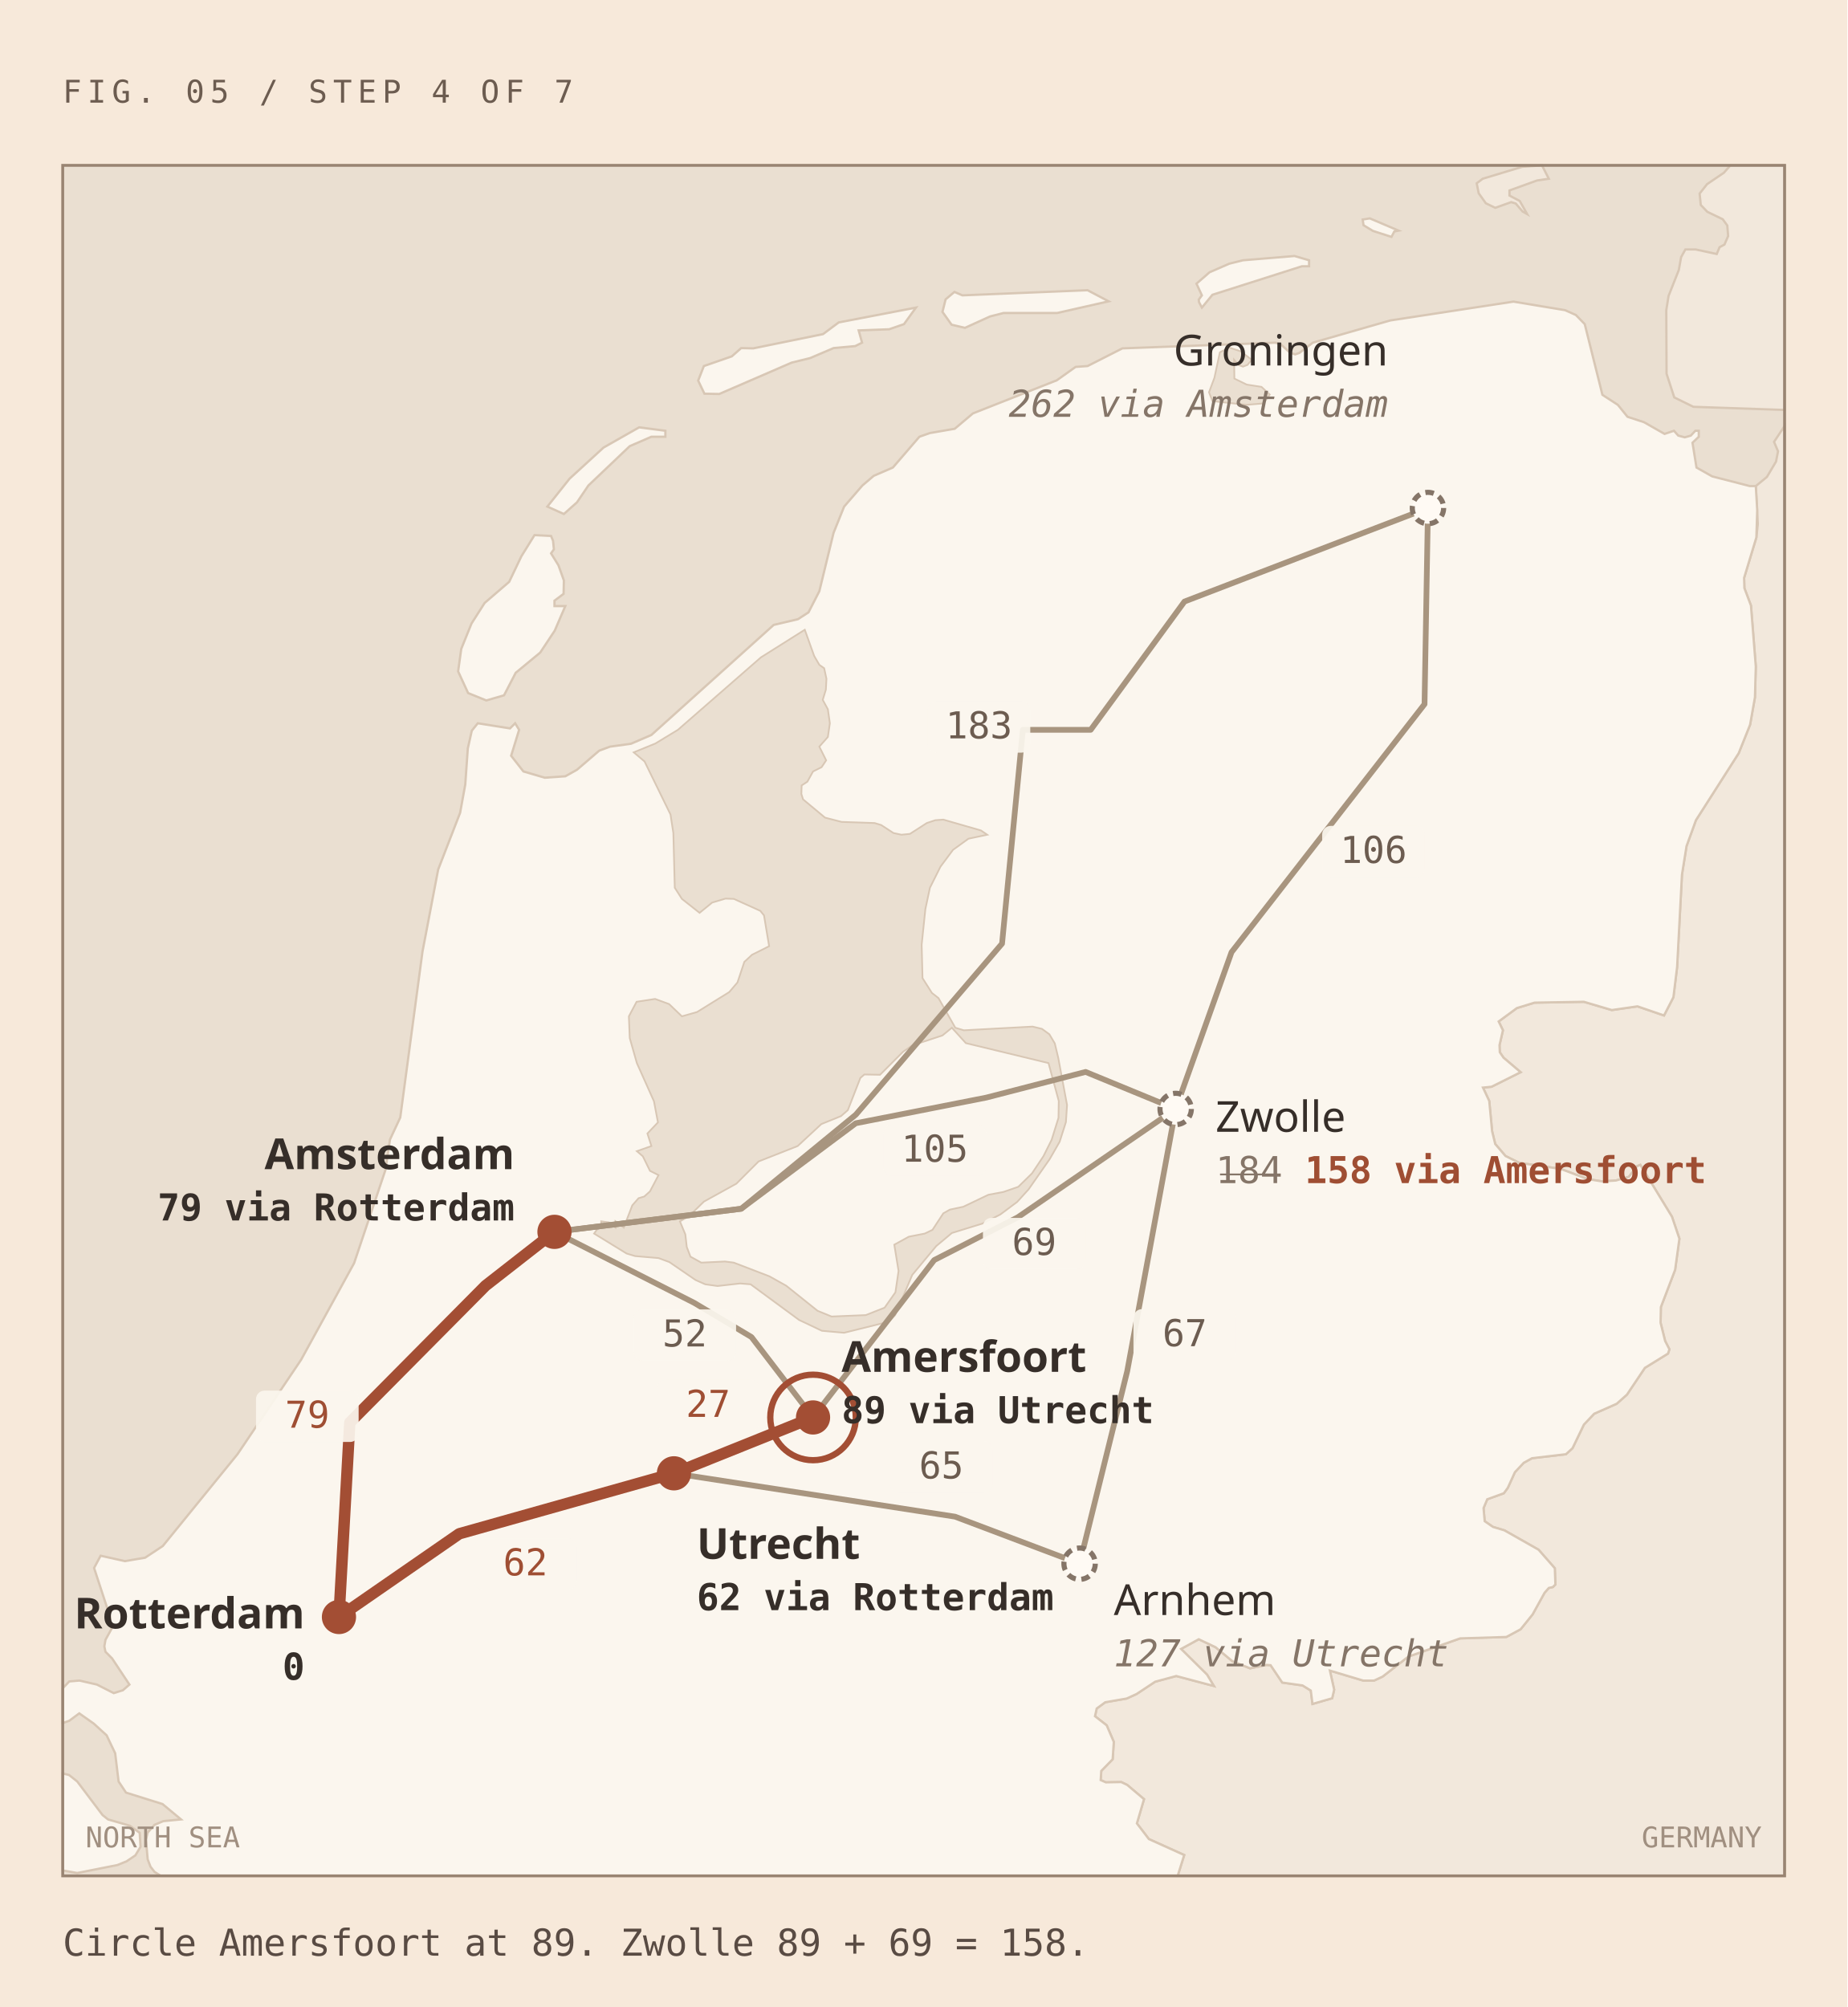
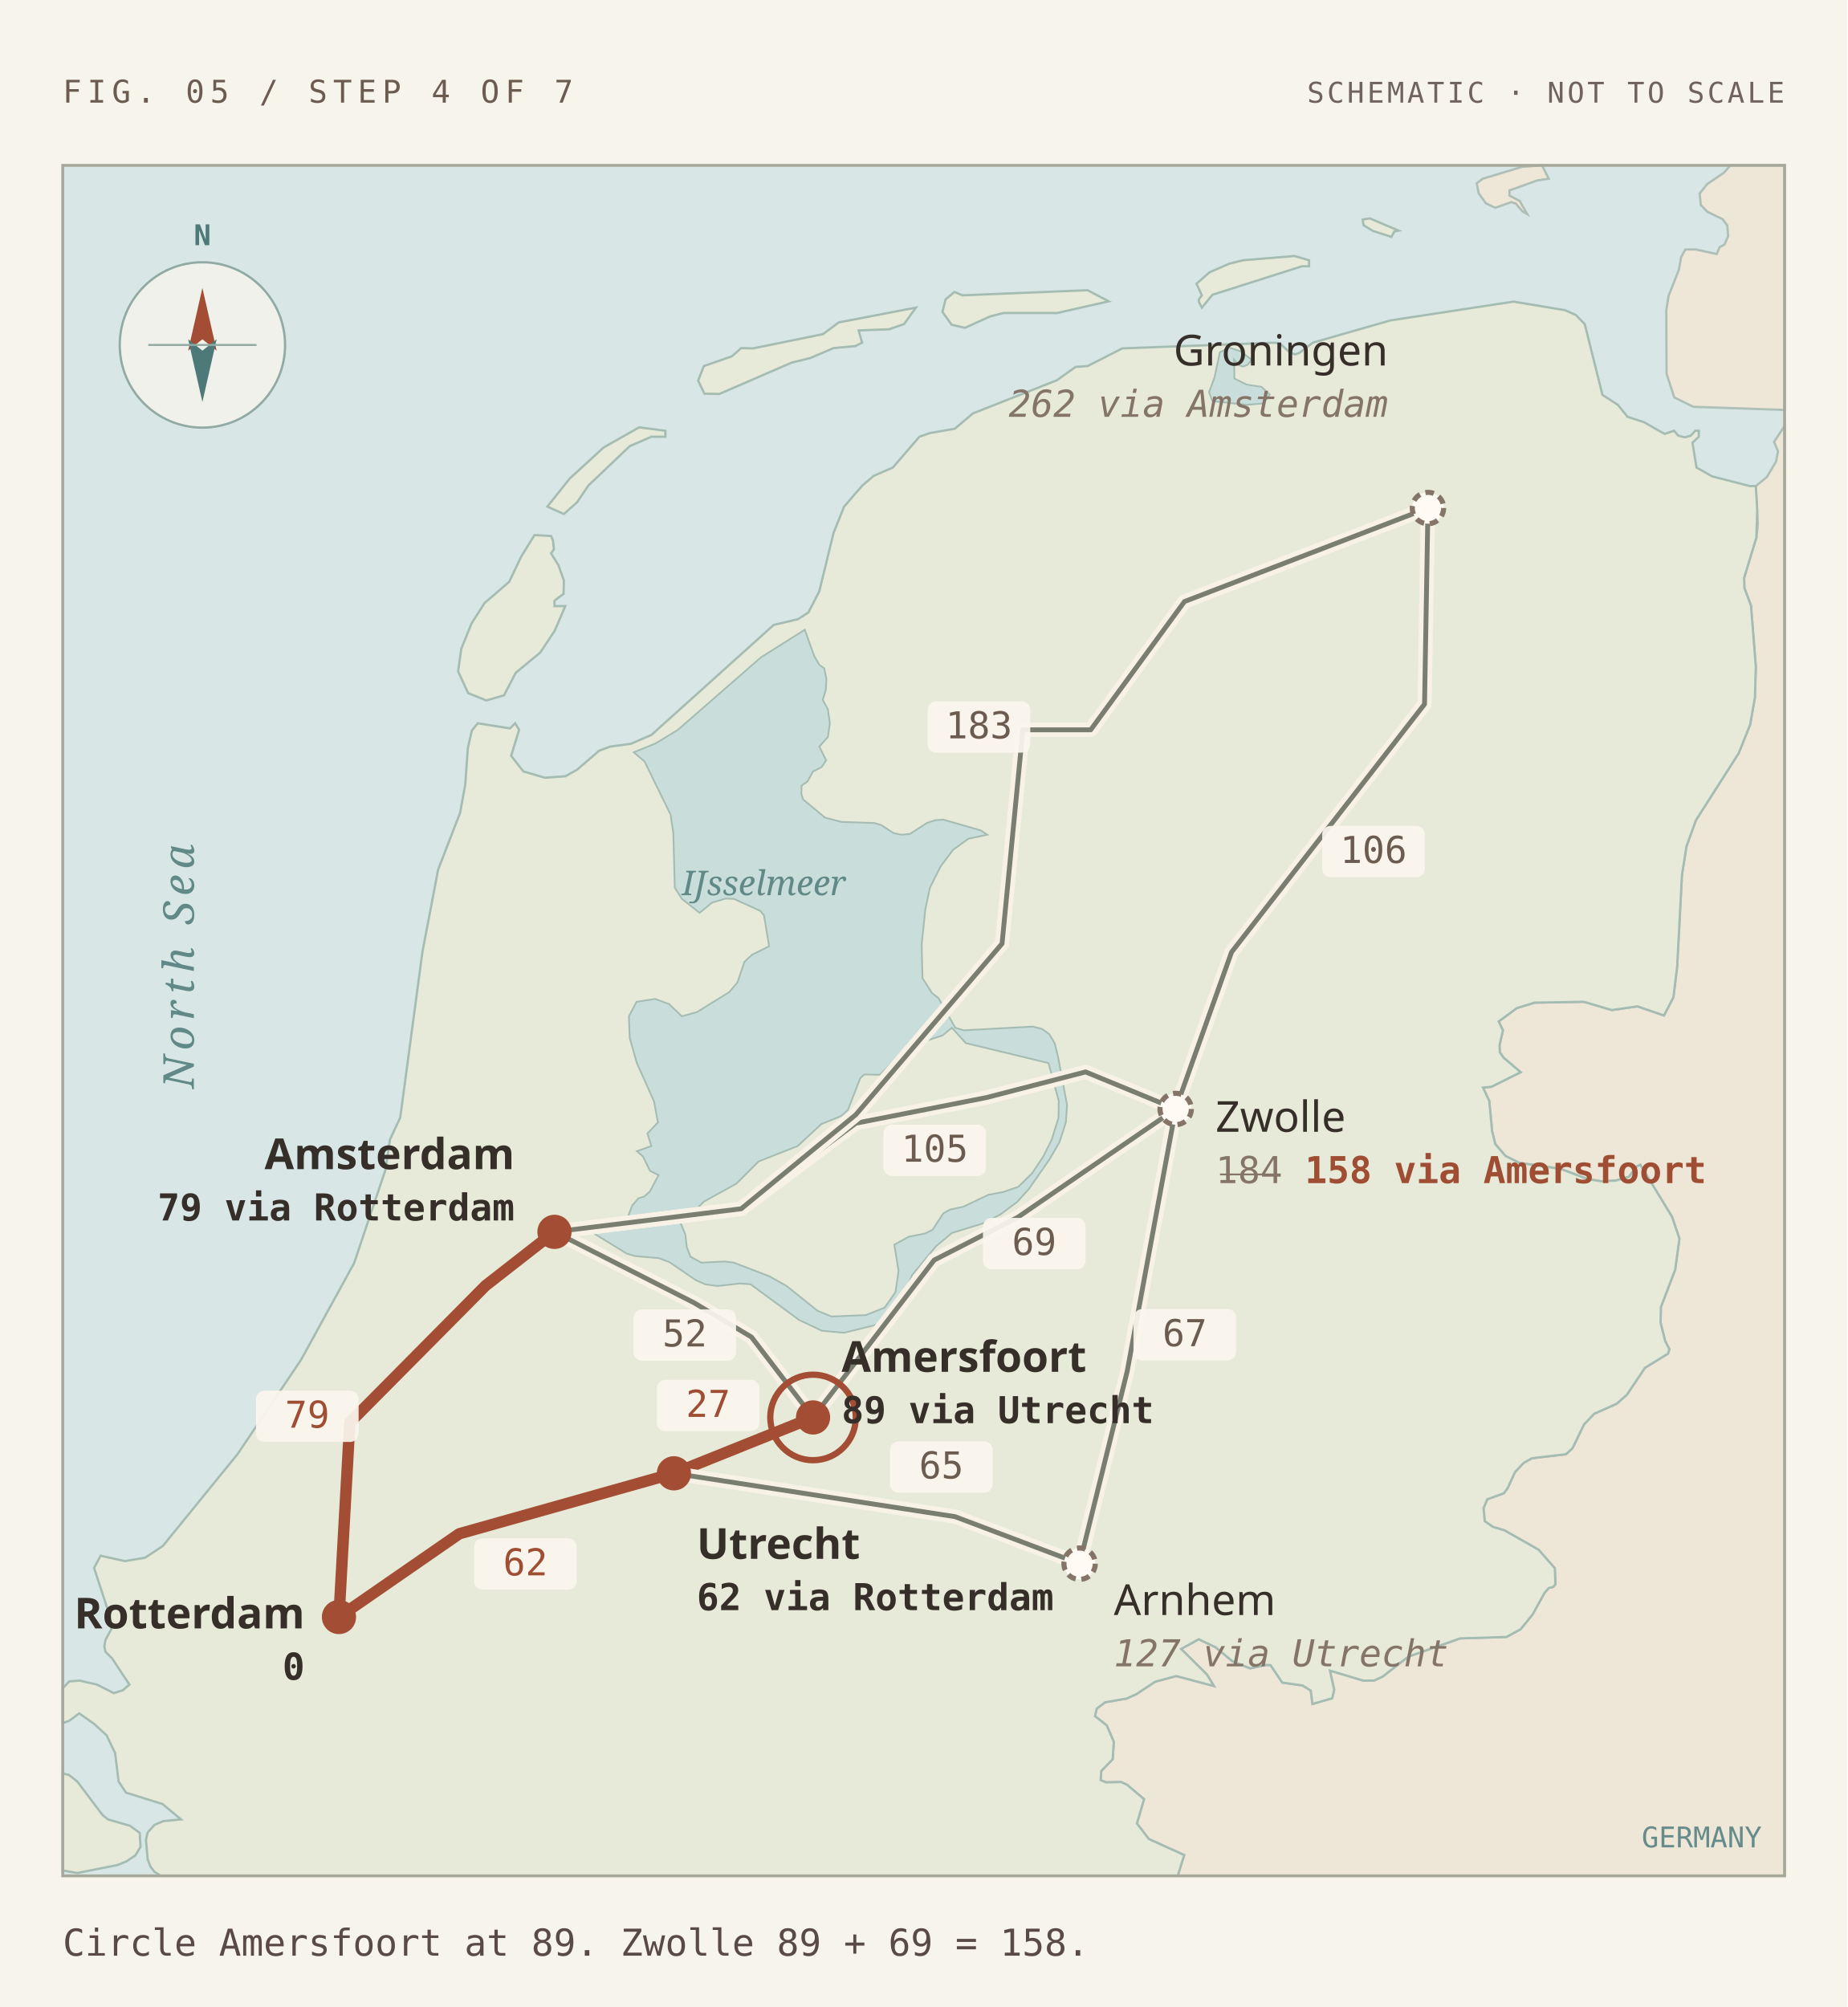
<svg xmlns="http://www.w3.org/2000/svg" viewBox="0 0 648 704" width="648" height="704" role="img" aria-labelledby="t d">
-   <rect width="648" height="704" fill="#f7e9da" />
-   <rect x="22" y="58" width="604" height="600" fill="#eadfd1" />
-   <path d="M413.3 657.4L415.4 650.7L403.0 645.1L398.8 639.6L401.3 631.1L395.4 626.1L393.3 625.1L387.9 625.2L386.1 624.4L386.3 621.2L390.3 617.1L390.7 611.0L388.2 605.2L384.1 602.0L384.7 599.3L387.7 597.1L395.2 595.8L398.7 594.2L405.2 589.9L412.6 587.9L425.8 591.4L423.4 587.4L414.3 578.4L420.5 575.0L426.4 577.8L432.3 582.7L438.5 585.2L444.2 584.0L445.7 584.1L449.8 590.2L456.9 591.2L459.8 593.0L460.4 597.7L467.3 595.7L468.0 592.7L466.5 586.0L478.2 589.5L482.0 589.5L485.0 588.1L494.0 581.1L512.2 574.7L528.4 574.2L533.4 571.5L537.6 566.3L541.8 558.7L543.3 557.0L544.7 556.7L545.6 555.8L545.4 550.1L539.7 543.6L527.7 536.8L523.7 535.6L520.8 533.6L520.4 529.0L521.7 525.9L527.5 523.8L528.9 521.9L531.4 516.4L534.5 513.1L537.4 511.5L549.3 510.1L551.6 508.0L555.6 499.7L559.2 495.9L567.1 492.4L570.7 489.2L577.0 479.8L585.1 474.8L585.6 473.3L584.1 470.4L582.5 464.0L582.6 458.5L587.6 445.4L589.1 434.5L586.5 426.8L575.4 408.6L574.2 409.1L571.4 412.8L566.8 414.1L562.0 414.4L556.9 413.6L547.4 410.0L532.9 407.9L528.1 405.5L524.5 401.3L523.4 396.8L522.4 386.2L520.2 381.5L523.2 381.2L533.4 376.1L527.4 371.0L526.1 369.1L526.0 366.6L527.2 361.4L525.7 358.3L532.1 353.6L538.3 351.7L555.6 351.4L565.4 354.3L574.4 353.0L583.7 356.2L587.0 349.8L588.3 339.2L590.0 306.8L591.6 296.8L594.9 287.7L609.9 264.2L613.9 254.2L615.6 244.6L615.9 233.8L614.2 212.4L611.9 206.3L611.8 202.7L616.1 188.5L616.6 183.8L615.9 170.5L619.8 167.3L623.0 161.9L623.7 158.3L622.3 155.0L626.0 149.4L626.0 658.0L413.1 658.0L413.3 657.4ZM594.0 142.7L587.3 139.4L584.6 131.1L584.5 108.8L585.3 103.8L588.9 94.7L589.7 90.2L591.2 87.5L594.8 87.5L602.2 89.1L603.2 86.7L604.9 85.8L606.2 82.8L605.9 79.1L604.3 76.9L598.9 74.3L596.6 71.9L596.2 67.9L598.8 64.6L604.7 60.6L607.0 58.0L626.0 58.0L626.0 143.8L594.0 142.7ZM539.2 63.3L529.5 66.8L529.5 68.6L533.1 70.5L535.7 75.1L534.1 74.2L531.7 71.4L530.1 70.9L524.5 72.9L521.2 71.3L518.7 67.8L518.0 64.3L520.1 62.7L534.0 58.5L540.9 58.0L543.3 62.7L539.2 63.3Z" fill="#f2e8dc" stroke="#d8c7b5" stroke-width="0.8" />
-   <path d="M616.4 179.0L616.1 188.5L611.8 202.7L611.9 206.3L614.2 212.4L615.9 233.8L615.6 244.6L613.9 254.2L609.9 264.2L594.9 287.7L591.6 296.8L590.0 306.8L588.3 339.2L587.0 349.8L583.7 356.2L574.4 353.0L565.4 354.3L555.6 351.4L538.3 351.7L532.1 353.6L525.7 358.3L527.2 361.4L526.0 366.6L526.1 369.1L527.4 371.0L533.4 376.1L523.2 381.2L520.2 381.5L522.4 386.2L523.4 396.8L524.5 401.3L528.1 405.5L532.9 407.9L547.4 410.0L556.9 413.6L562.0 414.4L566.8 414.1L571.4 412.8L574.2 409.1L575.4 408.6L586.5 426.8L589.1 434.5L587.6 445.4L582.6 458.5L582.5 464.0L584.1 470.4L585.6 473.3L585.1 474.8L577.0 479.8L570.7 489.2L567.1 492.4L559.2 495.9L555.6 499.7L551.6 508.0L549.3 510.1L537.4 511.5L534.5 513.1L531.4 516.4L528.9 521.9L527.5 523.8L521.7 525.9L520.4 529.0L520.8 533.6L523.7 535.6L527.7 536.8L539.7 543.6L545.4 550.1L545.6 555.8L544.7 556.7L543.3 557.0L541.8 558.7L537.6 566.3L533.4 571.5L528.4 574.2L512.2 574.7L494.0 581.1L485.0 588.1L482.0 589.5L478.2 589.5L466.5 586.0L468.0 592.7L467.3 595.7L460.4 597.7L459.8 593.0L456.9 591.2L449.8 590.2L445.7 584.1L444.2 584.0L438.5 585.2L432.3 582.7L426.4 577.8L420.5 575.0L414.3 578.4L423.4 587.4L425.8 591.4L412.6 587.9L405.2 589.9L398.7 594.2L395.2 595.8L387.7 597.1L384.7 599.3L384.1 602.0L388.2 605.2L390.7 611.0L390.3 617.1L386.3 621.2L386.1 624.4L387.9 625.2L393.3 625.1L395.4 626.1L401.3 631.1L398.8 639.6L403.0 645.1L415.4 650.7L413.1 658.0L56.4 658.0L54.2 656.6L52.8 654.8L51.8 652.2L51.2 645.3L51.8 642.8L54.2 640.1L57.3 638.8L63.5 638.2L57.0 632.8L44.2 628.8L41.6 624.9L40.4 615.0L37.4 608.7L32.9 604.6L27.8 601.0L24.3 603.6L22.0 604.4L22.0 592.2L24.3 589.8L27.9 589.5L34.0 590.9L39.9 593.9L43.1 592.9L45.4 590.9L39.3 581.7L37.0 579.4L36.6 577.5L37.0 575.2L39.1 571.4L38.5 566.8L33.0 550.0L35.3 545.7L43.8 547.6L50.9 546.4L57.1 542.3L83.3 510.1L105.6 477.0L124.2 443.1L135.2 410.4L136.8 399.7L140.4 392.0L148.2 333.8L153.7 305.0L161.4 285.1L163.2 275.2L164.1 262.5L165.5 256.3L167.6 253.7L178.9 255.5L180.7 253.7L182.1 256.0L179.3 265.1L183.6 270.6L191.1 272.8L198.3 272.3L202.4 270.0L210.2 263.3L214.0 261.9L221.3 260.9L228.5 257.8L271.4 219.2L279.9 217.2L283.6 214.8L287.4 207.4L292.4 186.9L296.1 177.7L302.5 170.3L306.5 166.9L313.2 164.0L322.5 153.2L326.2 151.9L334.9 150.4L341.3 145.0L370.7 133.4L377.3 128.7L381.5 128.4L393.7 122.2L447.4 120.2L449.3 120.8L452.5 123.7L454.3 124.3L455.8 123.8L460.5 120.2L487.7 112.4L530.9 105.8L549.0 108.8L552.8 110.5L555.9 113.7L562.1 138.5L567.5 142.0L570.9 146.2L576.7 148.1L583.9 152.2L587.2 151.1L588.7 152.8L591.0 153.4L593.1 152.8L594.7 151.1L595.9 151.1L595.9 153.2L593.7 155.3L595.1 164.0L600.6 167.1L613.8 170.5L615.9 170.5L616.4 179.0ZM45.5 640.4L49.0 642.9L49.3 647.8L47.5 650.8L44.4 652.9L41.2 654.2L27.1 657.0L22.0 656.1L22.0 622.1L24.2 622.6L27.1 624.9L36.0 636.7L37.9 638.2L45.5 640.4ZM194.5 212.6L198.3 212.6L194.6 221.2L189.5 228.9L180.9 236.0L176.8 243.9L170.6 245.7L164.2 243.1L160.7 235.5L161.8 227.6L165.4 218.7L170.0 211.5L178.6 204.1L182.9 195.1L187.5 187.7L193.3 188.0L194.0 189.7L194.3 192.7L193.3 194.1L195.9 198.3L197.8 203.6L197.7 208.3L194.5 210.7L194.5 212.6ZM199.8 167.9L211.7 157.0L224.2 149.9L233.4 151.1L233.4 153.2L228.5 153.2L220.9 156.5L206.4 170.3L202.4 176.2L197.8 180.3L192.0 177.7L199.8 167.9ZM294.2 113.1L321.3 107.9L317.1 113.7L311.9 115.5L301.2 115.9L302.4 120.2L300.0 121.4L292.4 122.1L284.2 125.6L277.7 127.2L252.3 138.2L247.1 138.1L244.9 133.5L246.9 128.4L256.7 125.0L260.0 122.1L264.2 122.2L288.7 117.2L294.2 113.1ZM381.5 101.8L388.9 105.7L370.8 109.8L352.0 109.8L347.3 111.0L338.5 115.0L333.8 113.9L330.6 109.4L331.7 105.0L334.8 102.4L337.6 103.6L381.5 101.8ZM454.1 89.8L459.2 91.3L459.2 93.4L456.7 93.4L425.3 103.4L421.6 107.9L420.6 106.0L420.5 105.1L421.6 103.6L419.7 99.5L424.3 95.5L431.2 92.5L436.0 91.3L454.1 89.8ZM480.5 76.6L490.6 80.9L489.1 81.2L488.1 83.1L481.6 81.0L478.3 79.0L478.0 77.0L480.5 76.6Z" fill="#fbf6ee" stroke="#d8c7b5" stroke-width="0.8" />
-   <path d="M442.5 135.7L445.4 138.4L443.2 141.5L437.3 142.0L425.3 140.7L424.1 137.6L426.0 132.5L427.9 123.6L431.1 121.9L435.1 123.2L439.1 126.2L437.6 128.0L436.0 128.6L434.4 128.0L432.9 126.2L433.0 132.8L437.3 134.9L442.5 135.7ZM374.3 387.6L373.9 393.6L371.7 400.5L368.2 406.6L360.8 417.2L356.8 421.6L350.9 426.0L344.6 429.2L333.9 432.5L328.4 437.1L320.0 447.2L314.0 461.3L311.8 463.6L296.1 467.5L288.3 466.8L280.3 463.0L263.3 450.5L259.6 450.2L251.7 451.1L247.4 450.5L244.0 449.0L234.8 442.7L231.0 441.3L222.8 440.6L219.8 439.7L208.4 432.7L209.4 431.3L210.9 430.6L210.9 428.4L213.6 428.8L215.9 430.6L215.9 428.4L218.8 430.6L221.8 422.8L224.0 420.3L226.0 419.7L228.0 417.9L231.0 412.2L228.0 410.7L225.5 405.6L223.4 403.8L228.5 402.0L227.1 397.6L230.8 393.7L229.4 386.3L223.4 372.9L220.9 364.1L220.6 356.5L223.3 351.4L229.8 350.4L234.7 352.2L239.2 356.5L244.5 355.0L255.8 348.0L258.7 344.6L261.1 337.4L263.8 334.9L269.8 331.9L268.0 321.1L266.7 319.5L257.4 315.3L254.5 315.2L249.8 316.6L245.4 320.2L239.2 315.3L236.7 311.4L236.2 292.2L235.2 285.7L226.1 267.1L222.3 263.9L229.9 260.8L237.8 256.0L266.9 230.6L282.3 220.9L285.6 230.1L287.4 233.2L289.1 234.4L289.9 238.1L289.7 241.9L288.6 245.5L290.4 248.8L291.1 253.7L290.4 258.5L287.4 261.9L289.8 266.7L288.2 269.1L285.2 270.6L283.2 274.2L281.2 275.5L281.1 278.5L281.7 280.4L289.4 286.8L295.2 288.3L306.8 288.7L309.1 289.4L313.4 292.2L316.2 292.8L319.2 292.5L325.1 288.7L328.1 287.7L330.9 287.5L344.1 291.3L346.3 292.8L339.7 294.2L334.3 298.1L329.9 304.0L326.2 311.4L324.6 318.9L323.3 331.4L323.6 343.1L326.9 348.3L329.2 350.1L335.1 360.5L338.1 361.4L362.2 360.1L365.5 360.9L368.1 362.8L370.0 366.0L371.2 371.0L374.3 387.6ZM371.4 386.2L367.8 372.9L338.8 365.9L333.9 360.5L330.6 363.2L320.0 366.7L316.8 368.9L308.7 377.0L303.2 376.9L301.8 378.1L297.4 389.4L295.0 391.5L288.1 394.3L279.8 402.0L266.1 407.4L258.3 415.2L246.9 421.5L241.7 426.6L238.5 428.4L240.4 433.0L240.9 437.4L242.2 440.8L246.0 442.9L254.3 442.5L257.4 442.9L269.9 447.7L275.8 451.0L286.8 459.8L291.7 461.8L303.7 461.3L310.3 458.7L314.1 453.3L315.2 445.8L313.7 436.6L318.8 433.8L324.4 432.7L327.1 431.4L330.9 425.6L333.2 424.3L337.9 423.3L346.7 419.1L352.0 418.1L357.2 416.3L362.0 411.6L366.0 405.6L368.9 399.8L371.3 392.1L371.4 386.2Z" fill="#eadfd1" stroke="#d8c7b5" stroke-width="0.6" />
-   <rect x="22" y="58" width="604" height="600" fill="none" stroke="#998472" stroke-width="1" />
+   <defs>
+     <pattern id="sea-lines" width="64" height="34" patternUnits="userSpaceOnUse">
+       <rect x="22" y="58" width="604" height="600" fill="url(#sea-lines)" clip-path="url(#map-window)" />
+       <path d="M-6 17 Q 10 12 26 17 T 58 17 T 90 17" fill="none" stroke="#8cb3b3" stroke-width="0.7" opacity="0.23" />
+     </pattern>
+     <clipPath id="map-window">
+       <rect x="22" y="58" width="604" height="600" />
+     </clipPath>
+   </defs>
+   <rect width="648" height="704" fill="#f7f4ec" />
+   <rect x="22" y="58" width="604" height="600" fill="#d8e7e5" />
+   <path d="M413.3 657.4L415.4 650.7L403.0 645.1L398.8 639.6L401.3 631.1L395.4 626.1L393.3 625.1L387.9 625.2L386.1 624.4L386.3 621.2L390.3 617.1L390.7 611.0L388.2 605.2L384.1 602.0L384.7 599.3L387.7 597.1L395.2 595.8L398.7 594.2L405.2 589.9L412.6 587.9L425.8 591.4L423.4 587.4L414.3 578.4L420.5 575.0L426.4 577.8L432.3 582.7L438.5 585.2L444.2 584.0L445.7 584.1L449.8 590.2L456.9 591.2L459.8 593.0L460.4 597.7L467.3 595.7L468.0 592.7L466.5 586.0L478.2 589.5L482.0 589.5L485.0 588.1L494.0 581.1L512.2 574.7L528.4 574.2L533.4 571.5L537.6 566.3L541.8 558.7L543.3 557.0L544.7 556.7L545.6 555.8L545.4 550.1L539.7 543.6L527.7 536.8L523.7 535.6L520.8 533.6L520.4 529.0L521.7 525.9L527.5 523.8L528.9 521.9L531.4 516.4L534.5 513.1L537.4 511.5L549.3 510.1L551.6 508.0L555.6 499.7L559.2 495.9L567.1 492.4L570.7 489.2L577.0 479.8L585.1 474.8L585.6 473.3L584.1 470.4L582.5 464.0L582.6 458.5L587.6 445.4L589.1 434.5L586.5 426.8L575.4 408.6L574.2 409.1L571.4 412.8L566.8 414.1L562.0 414.4L556.9 413.6L547.4 410.0L532.9 407.9L528.1 405.5L524.5 401.3L523.4 396.8L522.4 386.2L520.2 381.5L523.2 381.2L533.4 376.1L527.4 371.0L526.1 369.1L526.0 366.6L527.2 361.4L525.7 358.3L532.1 353.6L538.3 351.7L555.6 351.4L565.4 354.3L574.4 353.0L583.7 356.2L587.0 349.8L588.3 339.2L590.0 306.8L591.6 296.8L594.9 287.7L609.9 264.2L613.9 254.2L615.6 244.6L615.9 233.8L614.2 212.4L611.9 206.3L611.8 202.7L616.1 188.5L616.6 183.8L615.9 170.5L619.8 167.3L623.0 161.9L623.7 158.3L622.3 155.0L626.0 149.4L626.0 658.0L413.1 658.0L413.3 657.4ZM594.0 142.7L587.3 139.4L584.6 131.1L584.5 108.8L585.3 103.8L588.9 94.7L589.7 90.2L591.2 87.5L594.8 87.5L602.2 89.1L603.2 86.7L604.9 85.8L606.2 82.8L605.9 79.1L604.3 76.9L598.9 74.3L596.6 71.9L596.2 67.9L598.8 64.6L604.7 60.6L607.0 58.0L626.0 58.0L626.0 143.8L594.0 142.7ZM539.2 63.3L529.5 66.8L529.5 68.6L533.1 70.5L535.7 75.1L534.1 74.2L531.7 71.4L530.1 70.9L524.5 72.9L521.2 71.3L518.7 67.8L518.0 64.3L520.1 62.7L534.0 58.5L540.9 58.0L543.3 62.7L539.2 63.3Z" fill="#eee6d6" stroke="#aebfb7" stroke-width="0.8" />
+   <path d="M616.4 179.0L616.1 188.5L611.8 202.7L611.9 206.3L614.2 212.4L615.9 233.8L615.6 244.6L613.9 254.2L609.9 264.2L594.9 287.7L591.6 296.8L590.0 306.8L588.3 339.2L587.0 349.8L583.7 356.2L574.4 353.0L565.4 354.3L555.6 351.4L538.3 351.7L532.1 353.6L525.7 358.3L527.2 361.4L526.0 366.6L526.1 369.1L527.4 371.0L533.4 376.1L523.2 381.2L520.2 381.5L522.4 386.2L523.4 396.8L524.5 401.3L528.1 405.5L532.9 407.9L547.4 410.0L556.9 413.6L562.0 414.4L566.8 414.1L571.4 412.8L574.2 409.1L575.4 408.6L586.5 426.8L589.1 434.5L587.6 445.4L582.6 458.5L582.5 464.0L584.1 470.4L585.6 473.3L585.1 474.8L577.0 479.8L570.7 489.2L567.1 492.4L559.2 495.9L555.6 499.7L551.6 508.0L549.3 510.1L537.4 511.5L534.5 513.1L531.4 516.4L528.9 521.9L527.5 523.8L521.7 525.9L520.4 529.0L520.8 533.6L523.7 535.6L527.7 536.8L539.7 543.6L545.4 550.1L545.6 555.8L544.7 556.7L543.3 557.0L541.8 558.7L537.6 566.3L533.4 571.5L528.4 574.2L512.2 574.7L494.0 581.1L485.0 588.1L482.0 589.5L478.2 589.5L466.5 586.0L468.0 592.7L467.3 595.7L460.4 597.7L459.8 593.0L456.9 591.2L449.8 590.2L445.7 584.1L444.2 584.0L438.5 585.2L432.3 582.7L426.4 577.8L420.5 575.0L414.3 578.4L423.4 587.4L425.8 591.4L412.6 587.9L405.2 589.9L398.7 594.2L395.2 595.8L387.7 597.1L384.7 599.3L384.1 602.0L388.2 605.2L390.7 611.0L390.3 617.1L386.3 621.2L386.1 624.4L387.9 625.2L393.3 625.1L395.4 626.1L401.3 631.1L398.8 639.6L403.0 645.1L415.4 650.7L413.1 658.0L56.4 658.0L54.2 656.6L52.8 654.8L51.8 652.2L51.2 645.3L51.8 642.8L54.2 640.1L57.3 638.8L63.5 638.2L57.0 632.8L44.2 628.8L41.6 624.9L40.4 615.0L37.4 608.7L32.9 604.6L27.8 601.0L24.3 603.6L22.0 604.4L22.0 592.2L24.3 589.8L27.9 589.5L34.0 590.9L39.9 593.9L43.1 592.9L45.4 590.9L39.3 581.7L37.0 579.4L36.6 577.5L37.0 575.2L39.1 571.4L38.5 566.8L33.0 550.0L35.3 545.7L43.8 547.6L50.9 546.4L57.1 542.3L83.3 510.1L105.6 477.0L124.2 443.1L135.2 410.4L136.8 399.7L140.4 392.0L148.2 333.8L153.7 305.0L161.4 285.1L163.2 275.2L164.1 262.5L165.5 256.3L167.6 253.7L178.9 255.5L180.7 253.7L182.1 256.0L179.3 265.1L183.6 270.6L191.1 272.8L198.3 272.3L202.4 270.0L210.2 263.3L214.0 261.9L221.3 260.9L228.5 257.8L271.4 219.2L279.9 217.2L283.6 214.8L287.4 207.4L292.4 186.9L296.1 177.7L302.5 170.3L306.5 166.9L313.2 164.0L322.5 153.2L326.2 151.9L334.9 150.4L341.3 145.0L370.7 133.4L377.3 128.7L381.5 128.4L393.7 122.2L447.4 120.2L449.3 120.8L452.5 123.7L454.3 124.3L455.8 123.8L460.5 120.2L487.7 112.4L530.9 105.8L549.0 108.8L552.8 110.5L555.9 113.7L562.1 138.5L567.5 142.0L570.9 146.2L576.7 148.1L583.9 152.2L587.2 151.1L588.7 152.8L591.0 153.4L593.1 152.8L594.7 151.1L595.9 151.1L595.9 153.2L593.7 155.3L595.1 164.0L600.6 167.1L613.8 170.5L615.9 170.5L616.4 179.0ZM45.5 640.4L49.0 642.9L49.3 647.8L47.5 650.8L44.4 652.9L41.2 654.2L27.1 657.0L22.0 656.1L22.0 622.1L24.2 622.6L27.1 624.9L36.0 636.7L37.9 638.2L45.5 640.4ZM194.5 212.6L198.3 212.6L194.6 221.2L189.5 228.9L180.9 236.0L176.8 243.9L170.6 245.7L164.2 243.1L160.7 235.5L161.8 227.6L165.4 218.7L170.0 211.5L178.6 204.1L182.9 195.1L187.5 187.7L193.3 188.0L194.0 189.7L194.3 192.7L193.3 194.1L195.9 198.3L197.8 203.6L197.7 208.3L194.5 210.7L194.5 212.6ZM199.8 167.9L211.7 157.0L224.2 149.9L233.4 151.1L233.4 153.2L228.5 153.2L220.9 156.5L206.4 170.3L202.4 176.2L197.8 180.3L192.0 177.7L199.8 167.9ZM294.2 113.1L321.3 107.9L317.1 113.7L311.9 115.5L301.2 115.9L302.4 120.2L300.0 121.4L292.4 122.1L284.2 125.6L277.7 127.2L252.3 138.2L247.1 138.1L244.9 133.5L246.9 128.4L256.7 125.0L260.0 122.1L264.2 122.2L288.7 117.2L294.2 113.1ZM381.5 101.8L388.9 105.7L370.8 109.8L352.0 109.8L347.3 111.0L338.5 115.0L333.8 113.9L330.6 109.4L331.7 105.0L334.8 102.4L337.6 103.6L381.5 101.8ZM454.1 89.8L459.2 91.3L459.2 93.4L456.7 93.4L425.3 103.4L421.6 107.9L420.6 106.0L420.5 105.1L421.6 103.6L419.7 99.5L424.3 95.5L431.2 92.5L436.0 91.3L454.1 89.8ZM480.5 76.6L490.6 80.9L489.1 81.2L488.1 83.1L481.6 81.0L478.3 79.0L478.0 77.0L480.5 76.6Z" fill="#e7ead8" stroke="#a5bcb3" stroke-width="0.8" />
+   <path d="M442.5 135.7L445.4 138.4L443.2 141.5L437.3 142.0L425.3 140.7L424.1 137.6L426.0 132.5L427.9 123.6L431.1 121.9L435.1 123.2L439.1 126.2L437.6 128.0L436.0 128.6L434.4 128.0L432.9 126.2L433.0 132.8L437.3 134.9L442.5 135.7ZM374.3 387.6L373.9 393.6L371.7 400.5L368.2 406.6L360.8 417.2L356.8 421.6L350.9 426.0L344.6 429.2L333.9 432.5L328.4 437.1L320.0 447.2L314.0 461.3L311.8 463.6L296.1 467.5L288.3 466.8L280.3 463.0L263.3 450.5L259.6 450.2L251.7 451.1L247.4 450.5L244.0 449.0L234.8 442.7L231.0 441.3L222.8 440.6L219.8 439.7L208.4 432.7L209.4 431.3L210.9 430.6L210.9 428.4L213.6 428.8L215.9 430.6L215.9 428.4L218.8 430.6L221.8 422.8L224.0 420.3L226.0 419.7L228.0 417.9L231.0 412.2L228.0 410.7L225.5 405.6L223.4 403.8L228.5 402.0L227.1 397.6L230.8 393.7L229.4 386.3L223.4 372.9L220.9 364.1L220.6 356.5L223.3 351.4L229.8 350.4L234.7 352.2L239.2 356.5L244.5 355.0L255.8 348.0L258.7 344.6L261.1 337.4L263.8 334.9L269.8 331.9L268.0 321.1L266.7 319.5L257.4 315.3L254.5 315.2L249.8 316.6L245.4 320.2L239.2 315.3L236.7 311.4L236.2 292.2L235.2 285.7L226.1 267.1L222.3 263.9L229.9 260.8L237.8 256.0L266.9 230.6L282.3 220.9L285.6 230.1L287.4 233.2L289.1 234.4L289.9 238.1L289.7 241.9L288.6 245.5L290.4 248.8L291.1 253.7L290.4 258.5L287.4 261.9L289.8 266.7L288.2 269.1L285.2 270.6L283.2 274.2L281.2 275.5L281.1 278.5L281.7 280.4L289.4 286.8L295.2 288.3L306.8 288.7L309.1 289.4L313.4 292.2L316.2 292.8L319.2 292.5L325.1 288.7L328.1 287.7L330.9 287.5L344.1 291.3L346.3 292.8L339.7 294.2L334.3 298.1L329.9 304.0L326.2 311.4L324.6 318.9L323.3 331.4L323.6 343.1L326.9 348.3L329.2 350.1L335.1 360.5L338.1 361.4L362.2 360.1L365.5 360.9L368.1 362.8L370.0 366.0L371.2 371.0L374.3 387.6ZM371.4 386.2L367.8 372.9L338.8 365.9L333.9 360.5L330.6 363.2L320.0 366.7L316.8 368.9L308.7 377.0L303.2 376.9L301.8 378.1L297.4 389.4L295.0 391.5L288.1 394.3L279.8 402.0L266.1 407.4L258.3 415.2L246.9 421.5L241.7 426.6L238.5 428.4L240.4 433.0L240.9 437.4L242.2 440.8L246.0 442.9L254.3 442.5L257.4 442.9L269.9 447.7L275.8 451.0L286.8 459.8L291.7 461.8L303.7 461.3L310.3 458.7L314.1 453.3L315.2 445.8L313.7 436.6L318.8 433.8L324.4 432.7L327.1 431.4L330.9 425.6L333.2 424.3L337.9 423.3L346.7 419.1L352.0 418.1L357.2 416.3L362.0 411.6L366.0 405.6L368.9 399.8L371.3 392.1L371.4 386.2Z" fill="#c9ddda" stroke="#a5bcb3" stroke-width="0.6" />
+   <rect x="22" y="58" width="604" height="600" fill="none" stroke="#a6a89a" stroke-width="1" />
+   <g aria-label="North" transform="translate(71 121)" fill="#4d7978">
+     <circle r="29" fill="#f7f4ec" fill-opacity="0.76" stroke="#91aaa3" stroke-width="0.8" />
+     <path d="M0 -20 L5 2 L0 -2 L-5 2 Z" fill="#a34e34" />
+     <path d="M0 20 L5 -2 L0 2 L-5 -2 Z" fill="#4d7978" />
+     <path d="M-19 0 H19" stroke="#91aaa3" stroke-width="0.7" />
+     <text y="-35" text-anchor="middle" font-family="ui-monospace, SFMono-Regular, Menlo, monospace" font-size="10" font-weight="700" letter-spacing="1">N</text>
+   </g>
+   <text x="626" y="36" text-anchor="end" font-family="ui-monospace, SFMono-Regular, Menlo, monospace" font-size="10" letter-spacing="1" fill="#70635b">SCHEMATIC · NOT TO SCALE</text>
  <text x="22" y="36" font-family="ui-monospace, SFMono-Regular, Menlo, monospace" font-size="11" letter-spacing="2" fill="#6c5c50">FIG. 05 / STEP 4 OF 7</text>
-   <text x="30" y="648" font-family="ui-monospace, SFMono-Regular, Menlo, monospace" font-size="10" fill="#a08f80">NORTH SEA</text>
-   <text x="618" y="648" font-family="ui-monospace, SFMono-Regular, Menlo, monospace" font-size="10" fill="#a08f80" text-anchor="end">GERMANY</text>
+   <text x="68" y="339" transform="rotate(-90 68 339)" text-anchor="middle" font-family="Georgia, serif" font-size="15" font-style="italic" letter-spacing="2" fill="#608987">North Sea</text>
+   <text x="268" y="314" text-anchor="middle" font-family="Georgia, serif" font-size="12" font-style="italic" fill="#608987">IJsselmeer</text>
+   <text x="618" y="648" font-family="ui-monospace, SFMono-Regular, Menlo, monospace" font-size="10" fill="#668b8b" text-anchor="end">GERMANY</text>
  <path d="M118.9 567.2L122.7 499.0L170.3 451.0L194.5 432.1" fill="none" stroke="#a34e34" stroke-width="4" stroke-linejoin="round" stroke-linecap="round" />
  <path d="M118.9 567.2L161.1 538.0L236.4 516.8" fill="none" stroke="#a34e34" stroke-width="4" stroke-linejoin="round" stroke-linecap="round" />
  <path d="M236.4 516.8L285.2 497.2" fill="none" stroke="#a34e34" stroke-width="4" stroke-linejoin="round" stroke-linecap="round" />
-   <path d="M236.4 516.8L335.0 532.0L378.7 548.5" fill="none" stroke="#a8957f" stroke-width="2" stroke-linejoin="round" stroke-linecap="round" />
-   <path d="M194.5 432.1L243.5 457.0L263.6 469.0L285.2 497.2" fill="none" stroke="#a8957f" stroke-width="2" stroke-linejoin="round" stroke-linecap="round" />
-   <path d="M194.5 432.1L260.0 424.0L300.2 394.0L346.0 385.0L380.8 376.0L412.4 389.0" fill="none" stroke="#a8957f" stroke-width="2" stroke-linejoin="round" stroke-linecap="round" />
-   <path d="M194.5 432.1L260.0 424.0L300.2 391.0L351.5 331.0L358.8 256.0L382.6 256.0L415.5 211.0L500.9 178.2" fill="none" stroke="#a8957f" stroke-width="2" stroke-linejoin="round" stroke-linecap="round" />
-   <path d="M285.2 497.2L327.7 442.0L357.0 427.0L412.4 389.0" fill="none" stroke="#a8957f" stroke-width="2" stroke-linejoin="round" stroke-linecap="round" />
-   <path d="M378.7 548.5L395.4 481.0L412.4 389.0" fill="none" stroke="#a8957f" stroke-width="2" stroke-linejoin="round" stroke-linecap="round" />
-   <path d="M412.4 389.0L432.0 334.0L499.7 247.0L500.9 178.2" fill="none" stroke="#a8957f" stroke-width="2" stroke-linejoin="round" stroke-linecap="round" />
+   <path d="M236.4 516.8L335.0 532.0L378.7 548.5" fill="none" stroke="#f8f2e6" stroke-width="5" stroke-linejoin="round" stroke-linecap="round" />
+   <path d="M236.4 516.8L335.0 532.0L378.7 548.5" fill="none" stroke="#797e70" stroke-width="1.7" stroke-linejoin="round" stroke-linecap="round" />
+   <path d="M194.5 432.1L243.5 457.0L263.6 469.0L285.2 497.2" fill="none" stroke="#f8f2e6" stroke-width="5" stroke-linejoin="round" stroke-linecap="round" />
+   <path d="M194.5 432.1L243.5 457.0L263.6 469.0L285.2 497.2" fill="none" stroke="#797e70" stroke-width="1.7" stroke-linejoin="round" stroke-linecap="round" />
+   <path d="M194.5 432.1L260.0 424.0L300.2 394.0L346.0 385.0L380.8 376.0L412.4 389.0" fill="none" stroke="#f8f2e6" stroke-width="5" stroke-linejoin="round" stroke-linecap="round" />
+   <path d="M194.5 432.1L260.0 424.0L300.2 394.0L346.0 385.0L380.8 376.0L412.4 389.0" fill="none" stroke="#797e70" stroke-width="1.7" stroke-linejoin="round" stroke-linecap="round" />
+   <path d="M194.5 432.1L260.0 424.0L300.2 391.0L351.5 331.0L358.8 256.0L382.6 256.0L415.5 211.0L500.9 178.2" fill="none" stroke="#f8f2e6" stroke-width="5" stroke-linejoin="round" stroke-linecap="round" />
+   <path d="M194.5 432.1L260.0 424.0L300.2 391.0L351.5 331.0L358.8 256.0L382.6 256.0L415.5 211.0L500.9 178.2" fill="none" stroke="#797e70" stroke-width="1.7" stroke-linejoin="round" stroke-linecap="round" />
+   <path d="M285.2 497.2L327.7 442.0L357.0 427.0L412.4 389.0" fill="none" stroke="#f8f2e6" stroke-width="5" stroke-linejoin="round" stroke-linecap="round" />
+   <path d="M285.2 497.2L327.7 442.0L357.0 427.0L412.4 389.0" fill="none" stroke="#797e70" stroke-width="1.7" stroke-linejoin="round" stroke-linecap="round" />
+   <path d="M378.7 548.5L395.4 481.0L412.4 389.0" fill="none" stroke="#f8f2e6" stroke-width="5" stroke-linejoin="round" stroke-linecap="round" />
+   <path d="M378.7 548.5L395.4 481.0L412.4 389.0" fill="none" stroke="#797e70" stroke-width="1.7" stroke-linejoin="round" stroke-linecap="round" />
+   <path d="M412.4 389.0L432.0 334.0L499.7 247.0L500.9 178.2" fill="none" stroke="#f8f2e6" stroke-width="5" stroke-linejoin="round" stroke-linecap="round" />
+   <path d="M412.4 389.0L432.0 334.0L499.7 247.0L500.9 178.2" fill="none" stroke="#797e70" stroke-width="1.7" stroke-linejoin="round" stroke-linecap="round" />
  <g font-family="ui-monospace, SFMono-Regular, Menlo, monospace" font-size="13" text-anchor="middle">
    <rect x="89.8" y="487.8" width="36" height="18" rx="3" fill="#fbf6ee" opacity=".92" />
    <text x="107.8" y="500.8" fill="#9f4e33">79</text>
  </g>
  <g font-family="ui-monospace, SFMono-Regular, Menlo, monospace" font-size="13" text-anchor="middle">
    <rect x="166.3" y="539.6" width="36" height="18" rx="3" fill="#fbf6ee" opacity=".92" />
    <text x="184.3" y="552.6" fill="#9f4e33">62</text>
  </g>
  <g font-family="ui-monospace, SFMono-Regular, Menlo, monospace" font-size="13" text-anchor="middle">
    <rect x="230.4" y="484.0" width="36" height="18" rx="3" fill="#fbf6ee" opacity=".92" />
    <text x="248.4" y="497.0" fill="#9f4e33">27</text>
  </g>
  <g font-family="ui-monospace, SFMono-Regular, Menlo, monospace" font-size="13" text-anchor="middle">
    <rect x="312.2" y="505.6" width="36" height="18" rx="3" fill="#fbf6ee" opacity=".92" />
    <text x="330.2" y="518.6" fill="#6c5c50">65</text>
  </g>
  <g font-family="ui-monospace, SFMono-Regular, Menlo, monospace" font-size="13" text-anchor="middle">
    <rect x="222.2" y="459.3" width="36" height="18" rx="3" fill="#fbf6ee" opacity=".92" />
    <text x="240.2" y="472.3" fill="#6c5c50">52</text>
  </g>
  <g font-family="ui-monospace, SFMono-Regular, Menlo, monospace" font-size="13" text-anchor="middle">
    <rect x="309.9" y="394.5" width="36" height="18" rx="3" fill="#fbf6ee" opacity=".92" />
    <text x="327.9" y="407.5" fill="#6c5c50">105</text>
  </g>
  <g font-family="ui-monospace, SFMono-Regular, Menlo, monospace" font-size="13" text-anchor="middle">
    <rect x="325.4" y="246.0" width="36" height="18" rx="3" fill="#fbf6ee" opacity=".92" />
    <text x="343.4" y="259.0" fill="#6c5c50">183</text>
  </g>
  <g font-family="ui-monospace, SFMono-Regular, Menlo, monospace" font-size="13" text-anchor="middle">
    <rect x="344.8" y="427.2" width="36" height="18" rx="3" fill="#fbf6ee" opacity=".92" />
    <text x="362.8" y="440.2" fill="#6c5c50">69</text>
  </g>
  <g font-family="ui-monospace, SFMono-Regular, Menlo, monospace" font-size="13" text-anchor="middle">
    <rect x="397.6" y="459.2" width="36" height="18" rx="3" fill="#fbf6ee" opacity=".92" />
    <text x="415.6" y="472.2" fill="#6c5c50">67</text>
  </g>
  <g font-family="ui-monospace, SFMono-Regular, Menlo, monospace" font-size="13" text-anchor="middle">
    <rect x="463.8" y="289.7" width="36" height="18" rx="3" fill="#fbf6ee" opacity=".92" />
    <text x="481.8" y="302.7" fill="#6c5c50">106</text>
  </g>
  <circle cx="118.9" cy="567.2" r="6" fill="#a34e34" />
  <text x="106.9" y="571.2" text-anchor="end" font-family="'Avenir Next', Avenir, 'Segoe UI', sans-serif" font-size="15" font-weight="600" fill="#362e29">Rotterdam</text>
  <text x="106.9" y="589.2" text-anchor="end" font-family="ui-monospace, SFMono-Regular, Menlo, monospace" font-size="13" font-weight="700" fill="#362e29">0</text>
  <circle cx="194.5" cy="432.1" r="6" fill="#a34e34" />
  <text x="180.5" y="410.1" text-anchor="end" font-family="'Avenir Next', Avenir, 'Segoe UI', sans-serif" font-size="15" font-weight="600" fill="#362e29">Amsterdam</text>
  <text x="180.5" y="428.1" text-anchor="end" font-family="ui-monospace, SFMono-Regular, Menlo, monospace" font-size="13" font-weight="700" fill="#362e29">79 via Rotterdam</text>
  <circle cx="236.4" cy="516.8" r="6" fill="#a34e34" />
  <text x="244.4" y="546.8" text-anchor="start" font-family="'Avenir Next', Avenir, 'Segoe UI', sans-serif" font-size="15" font-weight="600" fill="#362e29">Utrecht</text>
  <text x="244.4" y="564.8" text-anchor="start" font-family="ui-monospace, SFMono-Regular, Menlo, monospace" font-size="13" font-weight="700" fill="#362e29">62 via Rotterdam</text>
  <circle cx="285.2" cy="497.2" r="6" fill="#a34e34" />
  <circle cx="285.2" cy="497.2" r="15" fill="none" stroke="#a34e34" stroke-width="2.2" />
  <text x="295.2" y="481.2" text-anchor="start" font-family="'Avenir Next', Avenir, 'Segoe UI', sans-serif" font-size="15" font-weight="600" fill="#362e29">Amersfoort</text>
  <text x="295.2" y="499.2" text-anchor="start" font-family="ui-monospace, SFMono-Regular, Menlo, monospace" font-size="13" font-weight="700" fill="#362e29">89 via Utrecht</text>
  <circle cx="378.7" cy="548.5" r="5.5" fill="#fffaf4" stroke="#857568" stroke-width="1.8" stroke-dasharray="3 2" />
  <text x="390.7" y="566.5" text-anchor="start" font-family="'Avenir Next', Avenir, 'Segoe UI', sans-serif" font-size="15" font-weight="500" fill="#362e29">Arnhem</text>
  <text x="390.7" y="584.5" text-anchor="start" font-family="ui-monospace, SFMono-Regular, Menlo, monospace" font-size="13" font-weight="400" fill="#857568" font-style="italic">127 via Utrecht</text>
  <circle cx="412.4" cy="389.0" r="5.5" fill="#fffaf4" stroke="#857568" stroke-width="1.8" stroke-dasharray="3 2" />
  <text x="426.4" y="397.0" text-anchor="start" font-family="'Avenir Next', Avenir, 'Segoe UI', sans-serif" font-size="15" font-weight="500" fill="#362e29">Zwolle</text>
  <text x="426.4" y="415.0" text-anchor="start" font-family="ui-monospace, SFMono-Regular, Menlo, monospace" font-size="13" font-weight="400" fill="#9f4e33">
    <tspan fill="#857568" text-decoration="line-through">184</tspan>
    <tspan fill="#9f4e33" font-weight="700">158 via Amersfoort</tspan>
  </text>
  <circle cx="500.9" cy="178.2" r="5.5" fill="#fffaf4" stroke="#857568" stroke-width="1.8" stroke-dasharray="3 2" />
  <text x="486.9" y="128.2" text-anchor="end" font-family="'Avenir Next', Avenir, 'Segoe UI', sans-serif" font-size="15" font-weight="500" fill="#362e29">Groningen</text>
  <text x="486.9" y="146.2" text-anchor="end" font-family="ui-monospace, SFMono-Regular, Menlo, monospace" font-size="13" font-weight="400" fill="#857568" font-style="italic">262 via Amsterdam</text>
  <text x="22" y="686" font-family="ui-monospace, SFMono-Regular, Menlo, monospace" font-size="13" fill="#594b43">Circle Amersfoort at 89. Zwolle 89 + 69 = 158.</text>
</svg>
